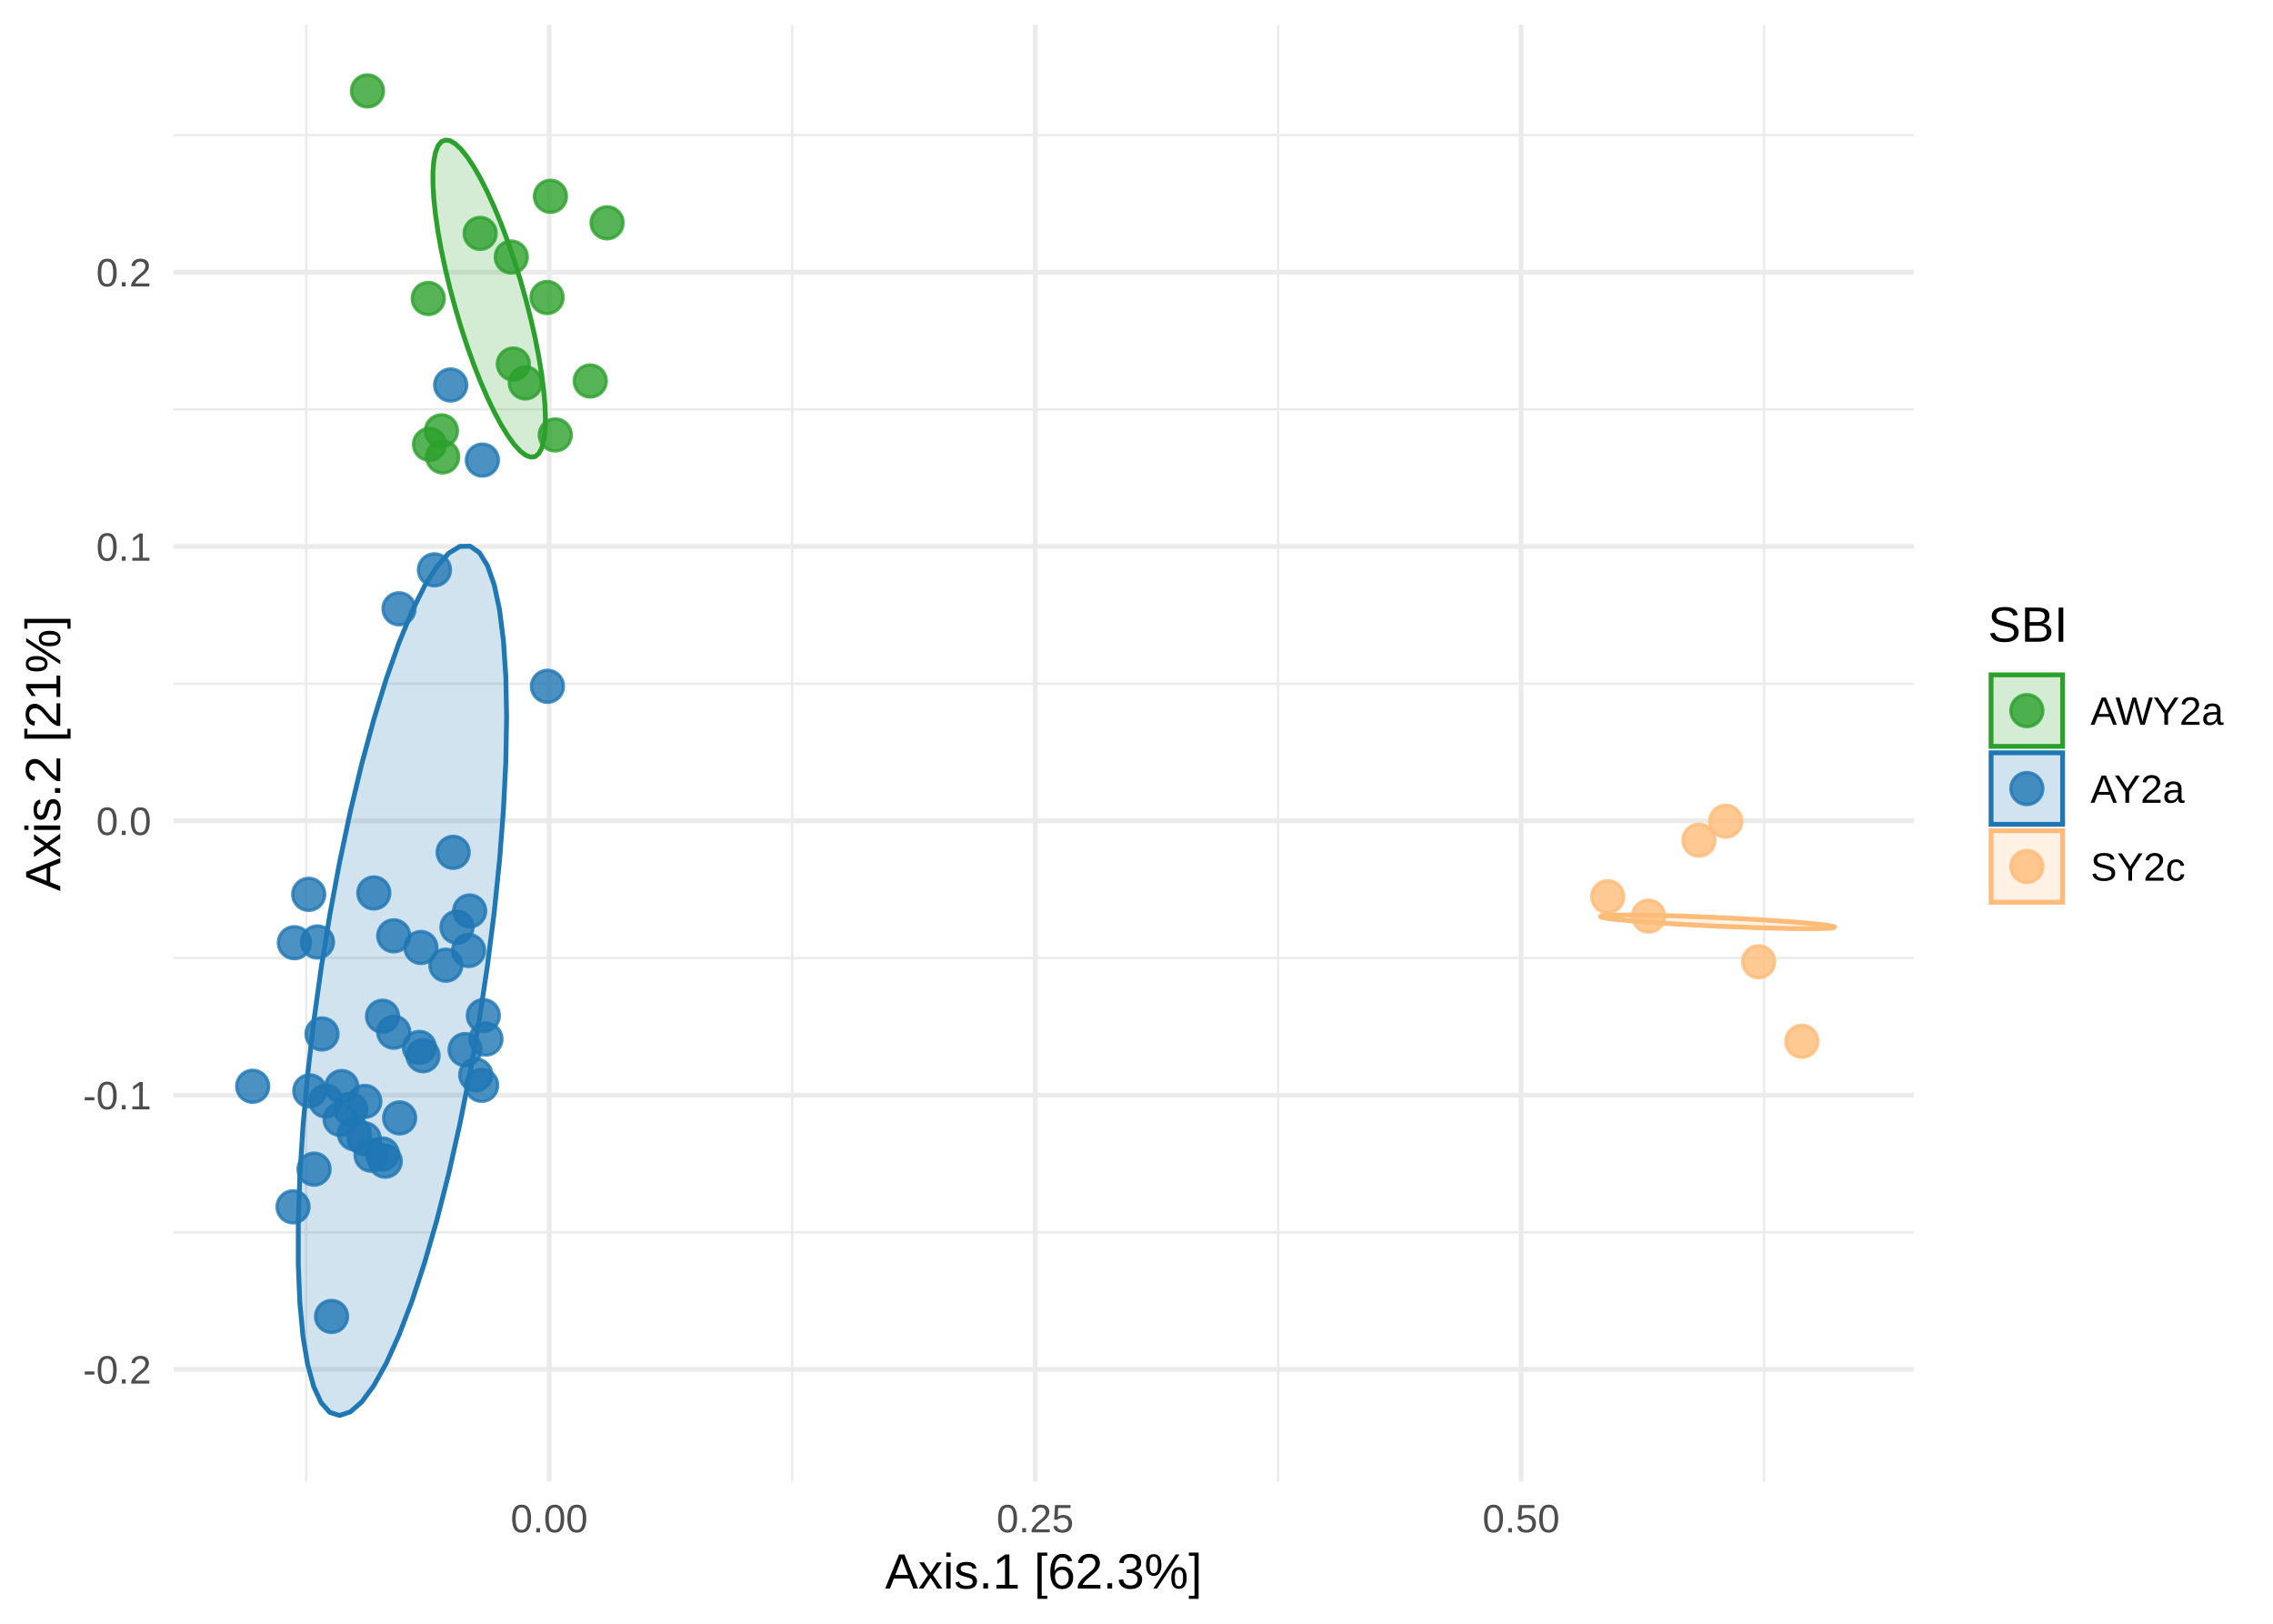
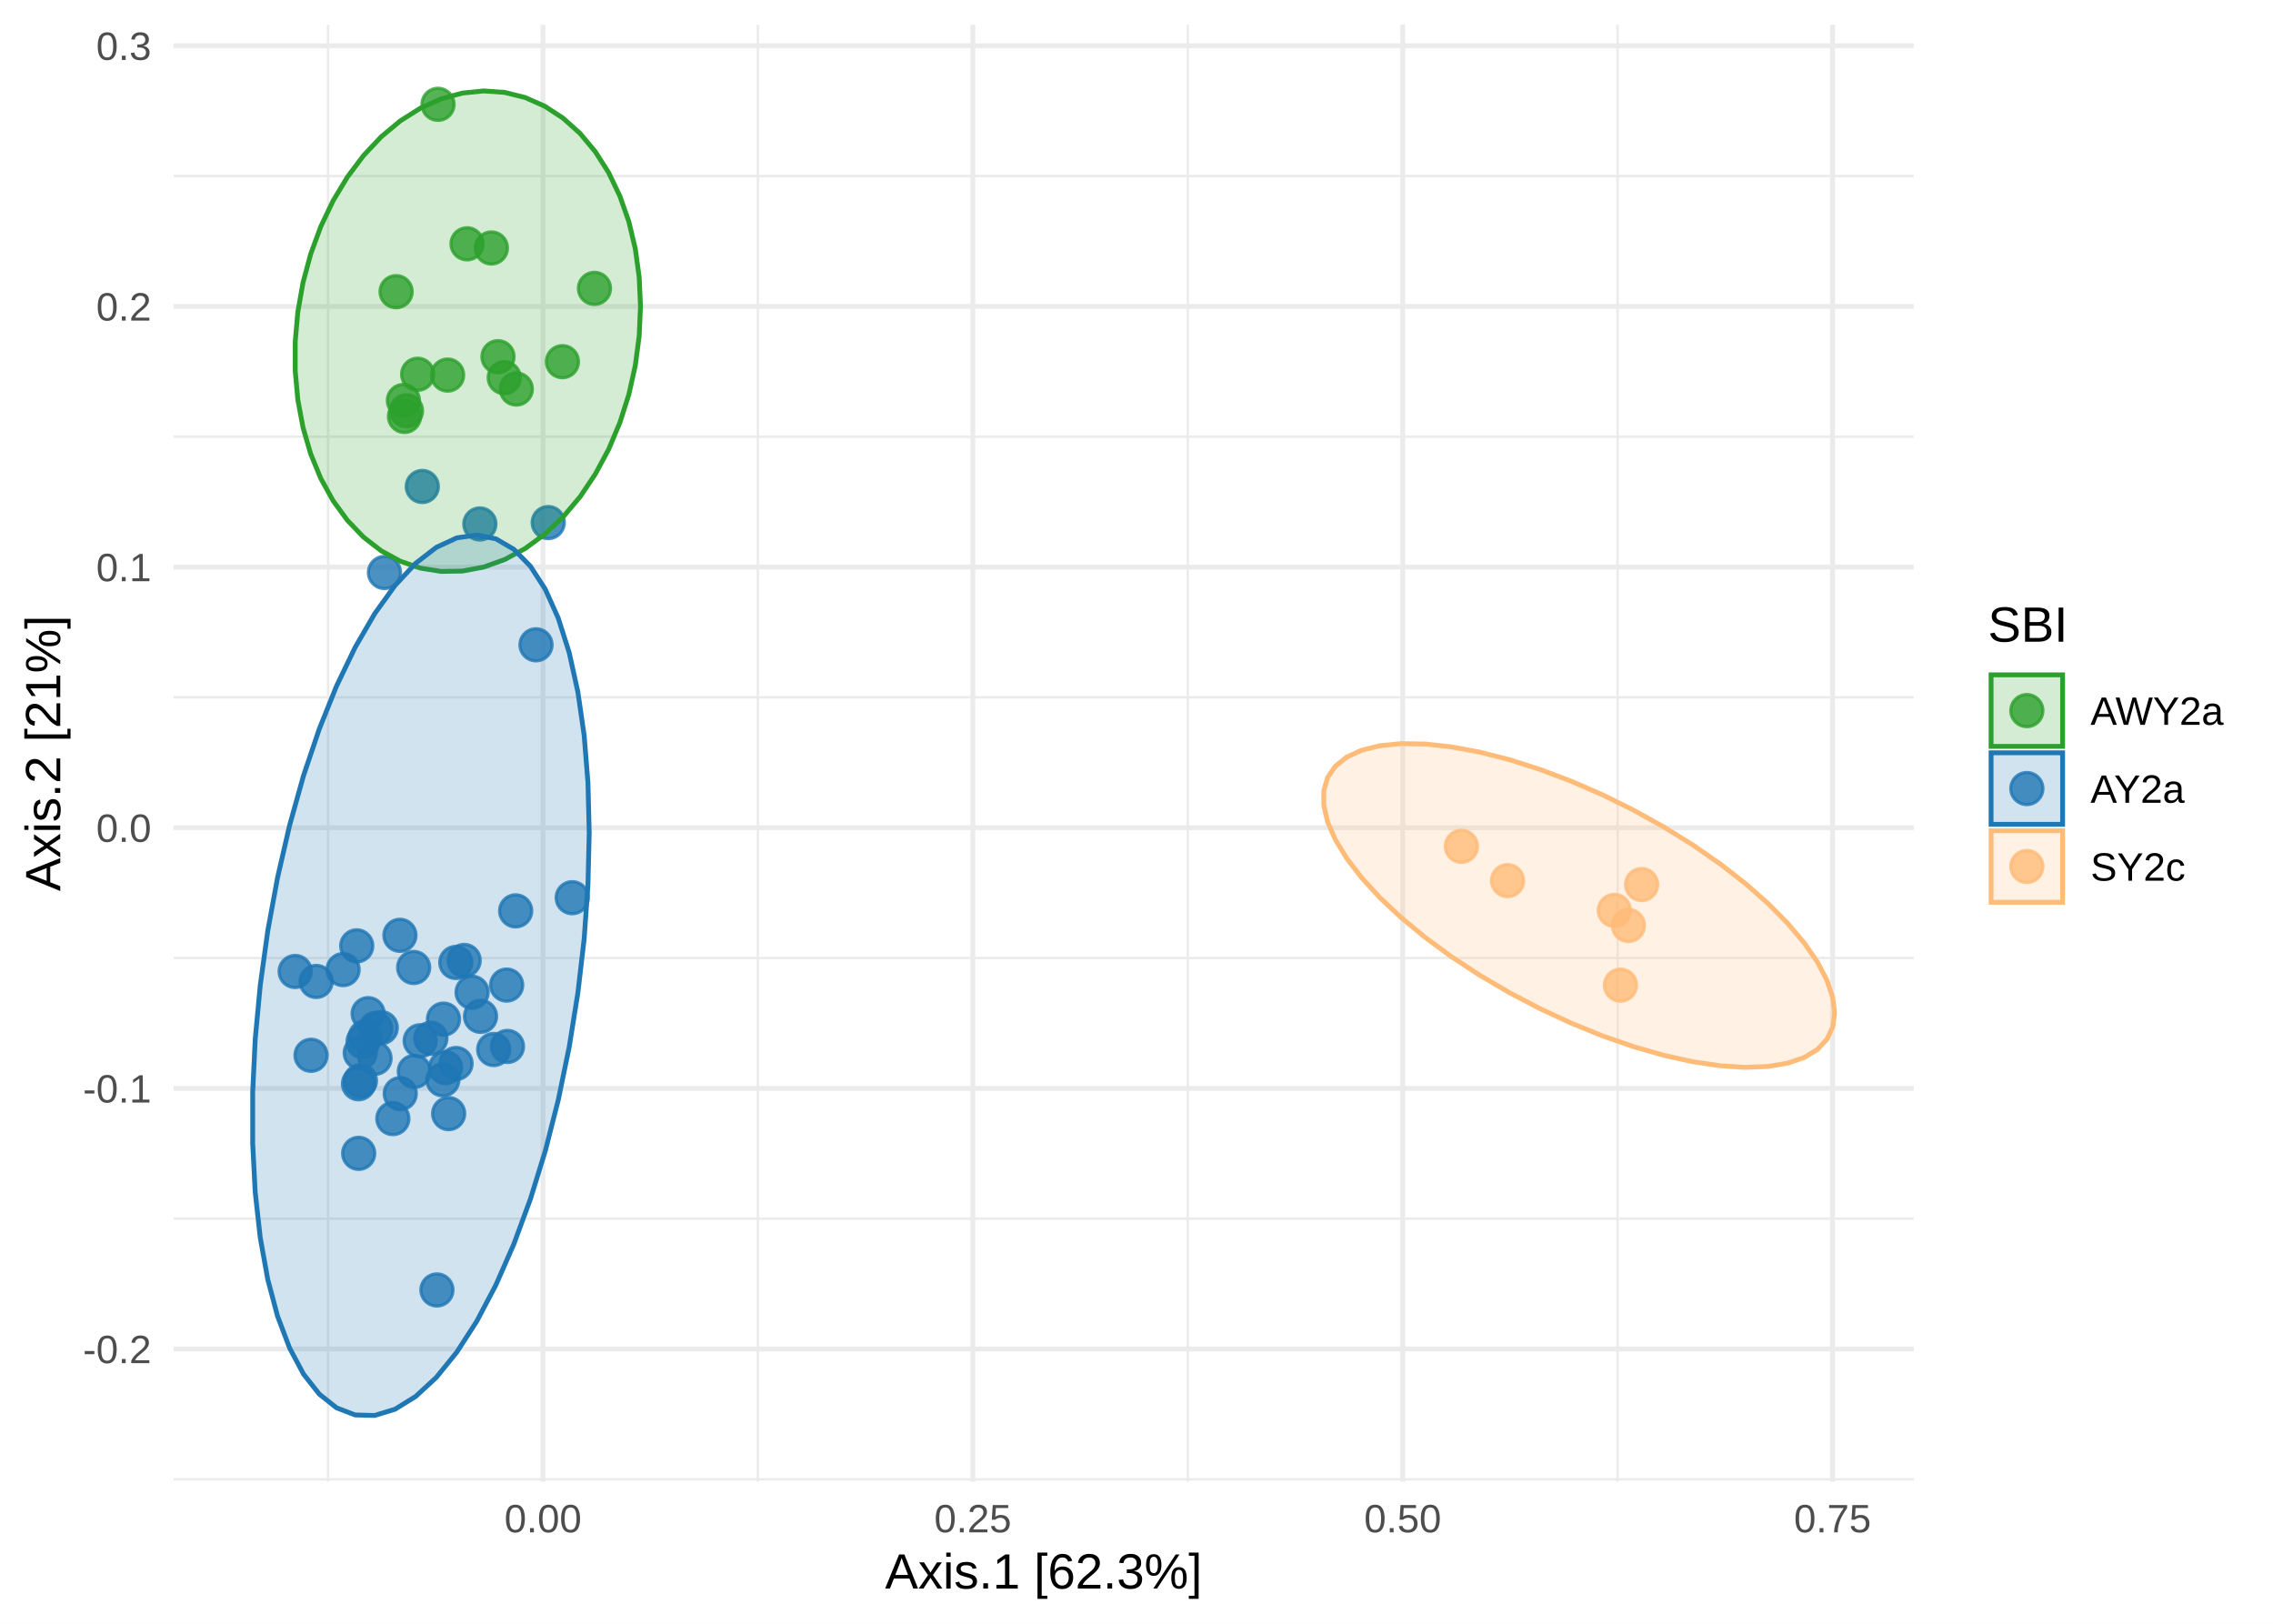
<svg xmlns="http://www.w3.org/2000/svg" width="504.00pt" height="360.00pt" viewBox="0 0 504.00 360.00">
  <g class="svglite">
    <defs>
      <style type="text/css">
    .svglite line, .svglite polyline, .svglite polygon, .svglite path, .svglite rect, .svglite circle {
      fill: none;
      stroke: #000000;
      stroke-linecap: round;
      stroke-linejoin: round;
      stroke-miterlimit: 10.00;
    }
    .svglite text {
      white-space: pre;
    }
    .svglite g.glyphgroup path {
      fill: inherit;
      stroke: none;
    }
  </style>
    </defs>
    <rect width="100%" height="100%" style="stroke: none; fill: #FFFFFF;" />
    <defs>
      <clipPath id="cpMC4wMHw1MDQuMDB8MC4wMHwzNjAuMDA=">
        <rect x="0.00" y="0.00" width="504.00" height="360.00" />
      </clipPath>
    </defs>
    <g clip-path="url(#cpMC4wMHw1MDQuMDB8MC4wMHwzNjAuMDA=)">
      <rect x="0.00" y="0.00" width="504.00" height="360.00" style="stroke-width: 1.07; stroke: none; fill: #FFFFFF;" />
    </g>
    <defs>
      <clipPath id="cpMzguNDl8NDI0LjM0fDUuNDh8MzI4LjUw">
        <rect x="38.49" y="5.48" width="385.86" height="323.02" />
      </clipPath>
    </defs>
    <g clip-path="url(#cpMzguNDl8NDI0LjM0fDUuNDh8MzI4LjUw)">
-       <polyline points="38.49,273.21 424.34,273.21 " style="stroke-width: 0.53; stroke: #EBEBEB; stroke-linecap: butt;" />
-       <polyline points="38.49,212.39 424.34,212.39 " style="stroke-width: 0.53; stroke: #EBEBEB; stroke-linecap: butt;" />
-       <polyline points="38.49,151.58 424.34,151.58 " style="stroke-width: 0.53; stroke: #EBEBEB; stroke-linecap: butt;" />
-       <polyline points="38.49,90.76 424.34,90.76 " style="stroke-width: 0.53; stroke: #EBEBEB; stroke-linecap: butt;" />
-       <polyline points="38.49,29.95 424.34,29.95 " style="stroke-width: 0.53; stroke: #EBEBEB; stroke-linecap: butt;" />
-       <polyline points="67.90,328.50 67.90,5.48 " style="stroke-width: 0.53; stroke: #EBEBEB; stroke-linecap: butt;" />
-       <polyline points="175.65,328.50 175.65,5.48 " style="stroke-width: 0.53; stroke: #EBEBEB; stroke-linecap: butt;" />
-       <polyline points="283.40,328.50 283.40,5.48 " style="stroke-width: 0.53; stroke: #EBEBEB; stroke-linecap: butt;" />
-       <polyline points="391.15,328.50 391.15,5.48 " style="stroke-width: 0.53; stroke: #EBEBEB; stroke-linecap: butt;" />
-       <polyline points="38.49,303.61 424.34,303.61 " style="stroke-width: 1.07; stroke: #EBEBEB; stroke-linecap: butt;" />
-       <polyline points="38.49,242.80 424.34,242.80 " style="stroke-width: 1.07; stroke: #EBEBEB; stroke-linecap: butt;" />
-       <polyline points="38.49,181.98 424.34,181.98 " style="stroke-width: 1.07; stroke: #EBEBEB; stroke-linecap: butt;" />
-       <polyline points="38.49,121.17 424.34,121.17 " style="stroke-width: 1.07; stroke: #EBEBEB; stroke-linecap: butt;" />
-       <polyline points="38.49,60.35 424.34,60.35 " style="stroke-width: 1.07; stroke: #EBEBEB; stroke-linecap: butt;" />
-       <polyline points="121.78,328.50 121.78,5.48 " style="stroke-width: 1.07; stroke: #EBEBEB; stroke-linecap: butt;" />
-       <polyline points="229.53,328.50 229.53,5.48 " style="stroke-width: 1.07; stroke: #EBEBEB; stroke-linecap: butt;" />
-       <polyline points="337.28,328.50 337.28,5.48 " style="stroke-width: 1.07; stroke: #EBEBEB; stroke-linecap: butt;" />
-       <circle cx="116.48" cy="84.90" r="3.56" style="stroke-width: 0.71; stroke: #2CA02C; stroke-opacity: 0.80; fill: #2CA02C; fill-opacity: 0.80;" />
-       <circle cx="106.80" cy="240.63" r="3.56" style="stroke-width: 0.71; stroke: #1F77B4; stroke-opacity: 0.80; fill: #1F77B4; fill-opacity: 0.80;" />
-       <circle cx="107.75" cy="230.37" r="3.56" style="stroke-width: 0.71; stroke: #1F77B4; stroke-opacity: 0.80; fill: #1F77B4; fill-opacity: 0.80;" />
-       <circle cx="87.31" cy="207.48" r="3.56" style="stroke-width: 0.71; stroke: #1F77B4; stroke-opacity: 0.80; fill: #1F77B4; fill-opacity: 0.80;" />
-       <circle cx="87.31" cy="228.85" r="3.56" style="stroke-width: 0.71; stroke: #1F77B4; stroke-opacity: 0.80; fill: #1F77B4; fill-opacity: 0.80;" />
-       <circle cx="84.82" cy="225.31" r="3.56" style="stroke-width: 0.71; stroke: #1F77B4; stroke-opacity: 0.80; fill: #1F77B4; fill-opacity: 0.80;" />
-       <circle cx="130.88" cy="84.47" r="3.56" style="stroke-width: 0.71; stroke: #2CA02C; stroke-opacity: 0.80; fill: #2CA02C; fill-opacity: 0.80;" />
-       <circle cx="75.41" cy="248.18" r="3.56" style="stroke-width: 0.71; stroke: #1F77B4; stroke-opacity: 0.80; fill: #1F77B4; fill-opacity: 0.80;" />
-       <circle cx="68.69" cy="241.85" r="3.56" style="stroke-width: 0.71; stroke: #1F77B4; stroke-opacity: 0.80; fill: #1F77B4; fill-opacity: 0.80;" />
-       <circle cx="65.27" cy="209.01" r="3.56" style="stroke-width: 0.71; stroke: #1F77B4; stroke-opacity: 0.80; fill: #1F77B4; fill-opacity: 0.80;" />
-       <circle cx="121.30" cy="65.96" r="3.56" style="stroke-width: 0.71; stroke: #2CA02C; stroke-opacity: 0.80; fill: #2CA02C; fill-opacity: 0.80;" />
-       <circle cx="81.48" cy="20.16" r="3.56" style="stroke-width: 0.71; stroke: #2CA02C; stroke-opacity: 0.80; fill: #2CA02C; fill-opacity: 0.80;" />
-       <circle cx="97.88" cy="95.52" r="3.56" style="stroke-width: 0.71; stroke: #2CA02C; stroke-opacity: 0.80; fill: #2CA02C; fill-opacity: 0.80;" />
-       <circle cx="122.05" cy="43.52" r="3.56" style="stroke-width: 0.71; stroke: #2CA02C; stroke-opacity: 0.80; fill: #2CA02C; fill-opacity: 0.80;" />
-       <circle cx="98.15" cy="101.30" r="3.56" style="stroke-width: 0.71; stroke: #2CA02C; stroke-opacity: 0.80; fill: #2CA02C; fill-opacity: 0.80;" />
-       <circle cx="123.12" cy="96.43" r="3.56" style="stroke-width: 0.71; stroke: #2CA02C; stroke-opacity: 0.80; fill: #2CA02C; fill-opacity: 0.80;" />
-       <circle cx="94.96" cy="66.18" r="3.56" style="stroke-width: 0.71; stroke: #2CA02C; stroke-opacity: 0.80; fill: #2CA02C; fill-opacity: 0.80;" />
-       <circle cx="106.47" cy="51.75" r="3.56" style="stroke-width: 0.71; stroke: #2CA02C; stroke-opacity: 0.80; fill: #2CA02C; fill-opacity: 0.80;" />
-       <circle cx="93.00" cy="232.22" r="3.56" style="stroke-width: 0.71; stroke: #1F77B4; stroke-opacity: 0.80; fill: #1F77B4; fill-opacity: 0.80;" />
-       <circle cx="95.24" cy="98.52" r="3.56" style="stroke-width: 0.71; stroke: #2CA02C; stroke-opacity: 0.80; fill: #2CA02C; fill-opacity: 0.80;" />
-       <circle cx="82.89" cy="197.98" r="3.56" style="stroke-width: 0.71; stroke: #1F77B4; stroke-opacity: 0.80; fill: #1F77B4; fill-opacity: 0.80;" />
-       <circle cx="84.80" cy="255.85" r="3.56" style="stroke-width: 0.71; stroke: #1F77B4; stroke-opacity: 0.80; fill: #1F77B4; fill-opacity: 0.80;" />
-       <circle cx="64.98" cy="267.57" r="3.56" style="stroke-width: 0.71; stroke: #1F77B4; stroke-opacity: 0.80; fill: #1F77B4; fill-opacity: 0.80;" />
-       <circle cx="56.03" cy="240.84" r="3.56" style="stroke-width: 0.71; stroke: #1F77B4; stroke-opacity: 0.80; fill: #1F77B4; fill-opacity: 0.80;" />
-       <circle cx="68.45" cy="198.29" r="3.56" style="stroke-width: 0.71; stroke: #1F77B4; stroke-opacity: 0.80; fill: #1F77B4; fill-opacity: 0.80;" />
-       <circle cx="69.64" cy="259.21" r="3.56" style="stroke-width: 0.71; stroke: #1F77B4; stroke-opacity: 0.80; fill: #1F77B4; fill-opacity: 0.80;" />
-       <circle cx="107.17" cy="225.17" r="3.56" style="stroke-width: 0.71; stroke: #1F77B4; stroke-opacity: 0.80; fill: #1F77B4; fill-opacity: 0.80;" />
-       <circle cx="71.40" cy="229.24" r="3.56" style="stroke-width: 0.71; stroke: #1F77B4; stroke-opacity: 0.80; fill: #1F77B4; fill-opacity: 0.80;" />
-       <circle cx="93.80" cy="234.06" r="3.56" style="stroke-width: 0.71; stroke: #1F77B4; stroke-opacity: 0.80; fill: #1F77B4; fill-opacity: 0.80;" />
-       <circle cx="113.82" cy="80.71" r="3.56" style="stroke-width: 0.71; stroke: #2CA02C; stroke-opacity: 0.80; fill: #2CA02C; fill-opacity: 0.80;" />
-       <circle cx="101.33" cy="205.57" r="3.56" style="stroke-width: 0.71; stroke: #1F77B4; stroke-opacity: 0.80; fill: #1F77B4; fill-opacity: 0.80;" />
-       <circle cx="80.75" cy="252.46" r="3.56" style="stroke-width: 0.71; stroke: #1F77B4; stroke-opacity: 0.80; fill: #1F77B4; fill-opacity: 0.80;" />
-       <circle cx="80.90" cy="244.19" r="3.56" style="stroke-width: 0.71; stroke: #1F77B4; stroke-opacity: 0.80; fill: #1F77B4; fill-opacity: 0.80;" />
-       <circle cx="98.86" cy="213.99" r="3.56" style="stroke-width: 0.71; stroke: #1F77B4; stroke-opacity: 0.80; fill: #1F77B4; fill-opacity: 0.80;" />
-       <circle cx="72.23" cy="244.10" r="3.56" style="stroke-width: 0.71; stroke: #1F77B4; stroke-opacity: 0.80; fill: #1F77B4; fill-opacity: 0.80;" />
-       <circle cx="103.90" cy="210.74" r="3.56" style="stroke-width: 0.71; stroke: #1F77B4; stroke-opacity: 0.80; fill: #1F77B4; fill-opacity: 0.80;" />
-       <circle cx="73.52" cy="291.87" r="3.56" style="stroke-width: 0.71; stroke: #1F77B4; stroke-opacity: 0.80; fill: #1F77B4; fill-opacity: 0.80;" />
-       <circle cx="134.61" cy="49.40" r="3.56" style="stroke-width: 0.71; stroke: #2CA02C; stroke-opacity: 0.80; fill: #2CA02C; fill-opacity: 0.80;" />
-       <circle cx="121.38" cy="152.16" r="3.56" style="stroke-width: 0.71; stroke: #1F77B4; stroke-opacity: 0.80; fill: #1F77B4; fill-opacity: 0.80;" />
-       <circle cx="106.96" cy="102.01" r="3.56" style="stroke-width: 0.71; stroke: #1F77B4; stroke-opacity: 0.80; fill: #1F77B4; fill-opacity: 0.80;" />
-       <circle cx="96.33" cy="126.34" r="3.56" style="stroke-width: 0.71; stroke: #1F77B4; stroke-opacity: 0.80; fill: #1F77B4; fill-opacity: 0.80;" />
-       <circle cx="88.48" cy="134.98" r="3.56" style="stroke-width: 0.71; stroke: #1F77B4; stroke-opacity: 0.80; fill: #1F77B4; fill-opacity: 0.80;" />
-       <circle cx="382.65" cy="182.08" r="3.56" style="stroke-width: 0.71; stroke: #FFBB78; stroke-opacity: 0.80; fill: #FFBB78; fill-opacity: 0.80;" />
-       <circle cx="99.93" cy="85.36" r="3.56" style="stroke-width: 0.71; stroke: #1F77B4; stroke-opacity: 0.80; fill: #1F77B4; fill-opacity: 0.80;" />
-       <circle cx="100.48" cy="188.97" r="3.56" style="stroke-width: 0.71; stroke: #1F77B4; stroke-opacity: 0.80; fill: #1F77B4; fill-opacity: 0.80;" />
-       <circle cx="356.49" cy="198.81" r="3.56" style="stroke-width: 0.71; stroke: #FFBB78; stroke-opacity: 0.80; fill: #FFBB78; fill-opacity: 0.80;" />
-       <circle cx="365.54" cy="203.12" r="3.56" style="stroke-width: 0.71; stroke: #FFBB78; stroke-opacity: 0.80; fill: #FFBB78; fill-opacity: 0.80;" />
-       <circle cx="399.53" cy="230.87" r="3.56" style="stroke-width: 0.71; stroke: #FFBB78; stroke-opacity: 0.80; fill: #FFBB78; fill-opacity: 0.80;" />
-       <circle cx="376.71" cy="186.28" r="3.56" style="stroke-width: 0.71; stroke: #FFBB78; stroke-opacity: 0.80; fill: #FFBB78; fill-opacity: 0.80;" />
-       <circle cx="389.95" cy="213.23" r="3.56" style="stroke-width: 0.71; stroke: #FFBB78; stroke-opacity: 0.80; fill: #FFBB78; fill-opacity: 0.80;" />
-       <circle cx="88.61" cy="247.85" r="3.56" style="stroke-width: 0.71; stroke: #1F77B4; stroke-opacity: 0.80; fill: #1F77B4; fill-opacity: 0.80;" />
-       <circle cx="82.28" cy="256.12" r="3.56" style="stroke-width: 0.71; stroke: #1F77B4; stroke-opacity: 0.80; fill: #1F77B4; fill-opacity: 0.80;" />
-       <circle cx="78.58" cy="251.38" r="3.56" style="stroke-width: 0.71; stroke: #1F77B4; stroke-opacity: 0.80; fill: #1F77B4; fill-opacity: 0.80;" />
-       <circle cx="103.13" cy="232.71" r="3.56" style="stroke-width: 0.71; stroke: #1F77B4; stroke-opacity: 0.80; fill: #1F77B4; fill-opacity: 0.80;" />
-       <circle cx="104.14" cy="201.97" r="3.56" style="stroke-width: 0.71; stroke: #1F77B4; stroke-opacity: 0.80; fill: #1F77B4; fill-opacity: 0.80;" />
-       <circle cx="75.78" cy="240.90" r="3.56" style="stroke-width: 0.71; stroke: #1F77B4; stroke-opacity: 0.80; fill: #1F77B4; fill-opacity: 0.80;" />
-       <circle cx="70.40" cy="208.85" r="3.56" style="stroke-width: 0.71; stroke: #1F77B4; stroke-opacity: 0.80; fill: #1F77B4; fill-opacity: 0.80;" />
-       <circle cx="85.42" cy="257.45" r="3.56" style="stroke-width: 0.71; stroke: #1F77B4; stroke-opacity: 0.80; fill: #1F77B4; fill-opacity: 0.80;" />
-       <circle cx="93.33" cy="210.07" r="3.56" style="stroke-width: 0.71; stroke: #1F77B4; stroke-opacity: 0.80; fill: #1F77B4; fill-opacity: 0.80;" />
-       <circle cx="105.49" cy="238.32" r="3.56" style="stroke-width: 0.71; stroke: #1F77B4; stroke-opacity: 0.80; fill: #1F77B4; fill-opacity: 0.80;" />
-       <circle cx="113.36" cy="56.99" r="3.56" style="stroke-width: 0.71; stroke: #2CA02C; stroke-opacity: 0.80; fill: #2CA02C; fill-opacity: 0.80;" />
-       <circle cx="77.77" cy="245.94" r="3.56" style="stroke-width: 0.71; stroke: #1F77B4; stroke-opacity: 0.80; fill: #1F77B4; fill-opacity: 0.80;" />
-       <polygon points="120.94,92.98 120.85,89.98 120.56,86.61 120.10,82.94 119.45,79.01 118.65,74.89 117.68,70.63 116.58,66.31 115.35,61.99 114.02,57.73 112.61,53.60 111.13,49.66 109.61,45.97 108.07,42.59 106.54,39.57 105.04,36.95 103.59,34.77 102.22,33.07 100.94,31.87 99.77,31.19 98.74,31.05 97.85,31.43 97.12,32.34 96.57,33.77 96.19,35.69 96.00,38.07 96.00,40.88 96.19,44.07 96.57,47.59 97.12,51.40 97.85,55.43 98.74,59.63 99.77,63.93 100.94,68.26 102.22,72.55 103.59,76.76 105.04,80.80 106.54,84.62 108.07,88.16 109.61,91.37 111.13,94.20 112.61,96.60 114.02,98.55 115.35,100.00 116.58,100.94 117.68,101.35 118.65,101.23 119.45,100.58 120.10,99.41 120.56,97.73 120.85,95.58 120.94,92.98 " style="stroke-width: 1.07; stroke: #2CA02C; stroke-linecap: butt; fill: #2CA02C; fill-opacity: 0.20;" />
-       <polygon points="112.33,159.02 112.16,150.03 111.63,142.06 110.77,135.22 109.58,129.64 108.08,125.38 106.30,122.52 104.25,121.10 101.98,121.14 99.52,122.63 96.90,125.56 94.16,129.89 91.35,135.54 88.50,142.43 85.67,150.45 82.89,159.49 80.20,169.41 77.65,180.06 75.28,191.27 73.12,202.88 71.20,214.70 69.56,226.57 68.21,238.30 67.18,249.71 66.49,260.63 66.14,270.90 66.14,280.35 66.49,288.85 67.18,296.27 68.21,302.49 69.56,307.42 71.20,310.98 73.12,313.13 75.28,313.82 77.65,313.05 80.20,310.84 82.89,307.20 85.67,302.21 88.50,295.92 91.35,288.45 94.16,279.90 96.90,270.40 99.52,260.10 101.98,249.15 104.25,237.72 106.30,225.98 108.08,214.11 109.58,202.29 110.77,190.70 111.63,179.51 112.16,168.90 112.33,159.02 " style="stroke-width: 1.07; stroke: #1F77B4; stroke-linecap: butt; fill: #1F77B4; fill-opacity: 0.20;" />
-       <polygon points="406.80,205.55 406.61,205.43 406.02,205.29 405.05,205.13 403.71,204.96 402.03,204.79 400.02,204.61 397.73,204.42 395.18,204.23 392.41,204.05 389.46,203.87 386.38,203.70 383.22,203.54 380.03,203.39 376.84,203.26 373.72,203.14 370.70,203.04 367.84,202.97 365.17,202.91 362.74,202.88 360.59,202.87 358.74,202.88 357.23,202.92 356.07,202.97 355.29,203.05 354.90,203.15 354.90,203.27 355.29,203.40 356.07,203.55 357.23,203.71 358.74,203.88 360.59,204.06 362.74,204.25 365.17,204.43 367.84,204.62 370.70,204.80 373.72,204.98 376.84,205.14 380.03,205.30 383.22,205.44 386.38,205.56 389.46,205.67 392.41,205.76 395.18,205.82 397.73,205.87 400.02,205.89 402.03,205.89 403.71,205.87 405.05,205.82 406.02,205.75 406.61,205.66 406.80,205.55 " style="stroke-width: 1.07; stroke: #FFBB78; stroke-linecap: butt; fill: #FFBB78; fill-opacity: 0.20;" />
+       <polyline points="38.49,327.98 424.34,327.98 " style="stroke-width: 0.53; stroke: #EBEBEB; stroke-linecap: butt;" />
+       <polyline points="38.49,270.19 424.34,270.19 " style="stroke-width: 0.53; stroke: #EBEBEB; stroke-linecap: butt;" />
+       <polyline points="38.49,212.40 424.34,212.40 " style="stroke-width: 0.53; stroke: #EBEBEB; stroke-linecap: butt;" />
+       <polyline points="38.49,154.61 424.34,154.61 " style="stroke-width: 0.53; stroke: #EBEBEB; stroke-linecap: butt;" />
+       <polyline points="38.49,96.82 424.34,96.82 " style="stroke-width: 0.53; stroke: #EBEBEB; stroke-linecap: butt;" />
+       <polyline points="38.49,39.03 424.34,39.03 " style="stroke-width: 0.53; stroke: #EBEBEB; stroke-linecap: butt;" />
+       <polyline points="72.74,328.50 72.74,5.48 " style="stroke-width: 0.53; stroke: #EBEBEB; stroke-linecap: butt;" />
+       <polyline points="168.05,328.50 168.05,5.48 " style="stroke-width: 0.53; stroke: #EBEBEB; stroke-linecap: butt;" />
+       <polyline points="263.37,328.50 263.37,5.48 " style="stroke-width: 0.53; stroke: #EBEBEB; stroke-linecap: butt;" />
+       <polyline points="358.68,328.50 358.68,5.48 " style="stroke-width: 0.53; stroke: #EBEBEB; stroke-linecap: butt;" />
+       <polyline points="38.49,299.08 424.34,299.08 " style="stroke-width: 1.07; stroke: #EBEBEB; stroke-linecap: butt;" />
+       <polyline points="38.49,241.30 424.34,241.30 " style="stroke-width: 1.07; stroke: #EBEBEB; stroke-linecap: butt;" />
+       <polyline points="38.49,183.51 424.34,183.51 " style="stroke-width: 1.07; stroke: #EBEBEB; stroke-linecap: butt;" />
+       <polyline points="38.49,125.72 424.34,125.72 " style="stroke-width: 1.07; stroke: #EBEBEB; stroke-linecap: butt;" />
+       <polyline points="38.49,67.93 424.34,67.93 " style="stroke-width: 1.07; stroke: #EBEBEB; stroke-linecap: butt;" />
+       <polyline points="38.49,10.14 424.34,10.14 " style="stroke-width: 1.07; stroke: #EBEBEB; stroke-linecap: butt;" />
+       <polyline points="120.40,328.50 120.40,5.48 " style="stroke-width: 1.07; stroke: #EBEBEB; stroke-linecap: butt;" />
+       <polyline points="215.71,328.50 215.71,5.48 " style="stroke-width: 1.07; stroke: #EBEBEB; stroke-linecap: butt;" />
+       <polyline points="311.03,328.50 311.03,5.48 " style="stroke-width: 1.07; stroke: #EBEBEB; stroke-linecap: butt;" />
+       <polyline points="406.34,328.50 406.34,5.48 " style="stroke-width: 1.07; stroke: #EBEBEB; stroke-linecap: butt;" />
+       <circle cx="131.81" cy="63.94" r="3.56" style="stroke-width: 0.71; stroke: #2CA02C; stroke-opacity: 0.80; fill: #2CA02C; fill-opacity: 0.80;" />
+       <circle cx="104.68" cy="220.00" r="3.56" style="stroke-width: 0.71; stroke: #1F77B4; stroke-opacity: 0.80; fill: #1F77B4; fill-opacity: 0.80;" />
+       <circle cx="93.17" cy="230.75" r="3.56" style="stroke-width: 0.71; stroke: #1F77B4; stroke-opacity: 0.80; fill: #1F77B4; fill-opacity: 0.80;" />
+       <circle cx="95.54" cy="230.19" r="3.56" style="stroke-width: 0.71; stroke: #1F77B4; stroke-opacity: 0.80; fill: #1F77B4; fill-opacity: 0.80;" />
+       <circle cx="79.49" cy="240.28" r="3.56" style="stroke-width: 0.71; stroke: #1F77B4; stroke-opacity: 0.80; fill: #1F77B4; fill-opacity: 0.80;" />
+       <circle cx="79.92" cy="239.62" r="3.56" style="stroke-width: 0.71; stroke: #1F77B4; stroke-opacity: 0.80; fill: #1F77B4; fill-opacity: 0.80;" />
+       <circle cx="90.13" cy="91.08" r="3.56" style="stroke-width: 0.71; stroke: #2CA02C; stroke-opacity: 0.80; fill: #2CA02C; fill-opacity: 0.80;" />
+       <circle cx="91.87" cy="237.55" r="3.56" style="stroke-width: 0.71; stroke: #1F77B4; stroke-opacity: 0.80; fill: #1F77B4; fill-opacity: 0.80;" />
+       <circle cx="79.88" cy="233.45" r="3.56" style="stroke-width: 0.71; stroke: #1F77B4; stroke-opacity: 0.80; fill: #1F77B4; fill-opacity: 0.80;" />
+       <circle cx="65.45" cy="215.39" r="3.56" style="stroke-width: 0.71; stroke: #1F77B4; stroke-opacity: 0.80; fill: #1F77B4; fill-opacity: 0.80;" />
+       <circle cx="110.42" cy="79.09" r="3.56" style="stroke-width: 0.71; stroke: #2CA02C; stroke-opacity: 0.80; fill: #2CA02C; fill-opacity: 0.80;" />
+       <circle cx="97.12" cy="23.13" r="3.56" style="stroke-width: 0.71; stroke: #2CA02C; stroke-opacity: 0.80; fill: #2CA02C; fill-opacity: 0.80;" />
+       <circle cx="124.71" cy="80.19" r="3.56" style="stroke-width: 0.71; stroke: #2CA02C; stroke-opacity: 0.80; fill: #2CA02C; fill-opacity: 0.80;" />
+       <circle cx="89.69" cy="92.33" r="3.56" style="stroke-width: 0.71; stroke: #2CA02C; stroke-opacity: 0.80; fill: #2CA02C; fill-opacity: 0.80;" />
+       <circle cx="114.48" cy="86.25" r="3.56" style="stroke-width: 0.71; stroke: #2CA02C; stroke-opacity: 0.80; fill: #2CA02C; fill-opacity: 0.80;" />
+       <circle cx="99.25" cy="83.16" r="3.56" style="stroke-width: 0.71; stroke: #2CA02C; stroke-opacity: 0.80; fill: #2CA02C; fill-opacity: 0.80;" />
+       <circle cx="92.61" cy="82.98" r="3.56" style="stroke-width: 0.71; stroke: #2CA02C; stroke-opacity: 0.80; fill: #2CA02C; fill-opacity: 0.80;" />
+       <circle cx="89.45" cy="88.80" r="3.56" style="stroke-width: 0.71; stroke: #2CA02C; stroke-opacity: 0.80; fill: #2CA02C; fill-opacity: 0.80;" />
+       <circle cx="98.34" cy="225.95" r="3.56" style="stroke-width: 0.71; stroke: #1F77B4; stroke-opacity: 0.80; fill: #1F77B4; fill-opacity: 0.80;" />
+       <circle cx="87.83" cy="64.67" r="3.56" style="stroke-width: 0.71; stroke: #2CA02C; stroke-opacity: 0.80; fill: #2CA02C; fill-opacity: 0.80;" />
+       <circle cx="70.11" cy="217.60" r="3.56" style="stroke-width: 0.71; stroke: #1F77B4; stroke-opacity: 0.80; fill: #1F77B4; fill-opacity: 0.80;" />
+       <circle cx="101.07" cy="213.39" r="3.56" style="stroke-width: 0.71; stroke: #1F77B4; stroke-opacity: 0.80; fill: #1F77B4; fill-opacity: 0.80;" />
+       <circle cx="80.50" cy="230.99" r="3.56" style="stroke-width: 0.71; stroke: #1F77B4; stroke-opacity: 0.80; fill: #1F77B4; fill-opacity: 0.80;" />
+       <circle cx="79.53" cy="255.71" r="3.56" style="stroke-width: 0.71; stroke: #1F77B4; stroke-opacity: 0.80; fill: #1F77B4; fill-opacity: 0.80;" />
+       <circle cx="84.54" cy="227.84" r="3.56" style="stroke-width: 0.71; stroke: #1F77B4; stroke-opacity: 0.80; fill: #1F77B4; fill-opacity: 0.80;" />
+       <circle cx="98.79" cy="236.72" r="3.56" style="stroke-width: 0.71; stroke: #1F77B4; stroke-opacity: 0.80; fill: #1F77B4; fill-opacity: 0.80;" />
+       <circle cx="68.97" cy="233.97" r="3.56" style="stroke-width: 0.71; stroke: #1F77B4; stroke-opacity: 0.80; fill: #1F77B4; fill-opacity: 0.80;" />
+       <circle cx="87.11" cy="248.00" r="3.56" style="stroke-width: 0.71; stroke: #1F77B4; stroke-opacity: 0.80; fill: #1F77B4; fill-opacity: 0.80;" />
+       <circle cx="102.92" cy="212.94" r="3.56" style="stroke-width: 0.71; stroke: #1F77B4; stroke-opacity: 0.80; fill: #1F77B4; fill-opacity: 0.80;" />
+       <circle cx="111.81" cy="83.74" r="3.56" style="stroke-width: 0.71; stroke: #2CA02C; stroke-opacity: 0.80; fill: #2CA02C; fill-opacity: 0.80;" />
+       <circle cx="79.10" cy="209.71" r="3.56" style="stroke-width: 0.71; stroke: #1F77B4; stroke-opacity: 0.80; fill: #1F77B4; fill-opacity: 0.80;" />
+       <circle cx="83.16" cy="234.64" r="3.56" style="stroke-width: 0.71; stroke: #1F77B4; stroke-opacity: 0.80; fill: #1F77B4; fill-opacity: 0.80;" />
+       <circle cx="80.98" cy="229.90" r="3.56" style="stroke-width: 0.71; stroke: #1F77B4; stroke-opacity: 0.80; fill: #1F77B4; fill-opacity: 0.80;" />
+       <circle cx="114.34" cy="201.95" r="3.56" style="stroke-width: 0.71; stroke: #1F77B4; stroke-opacity: 0.80; fill: #1F77B4; fill-opacity: 0.80;" />
+       <circle cx="109.47" cy="232.69" r="3.56" style="stroke-width: 0.71; stroke: #1F77B4; stroke-opacity: 0.80; fill: #1F77B4; fill-opacity: 0.80;" />
+       <circle cx="101.12" cy="235.79" r="3.56" style="stroke-width: 0.71; stroke: #1F77B4; stroke-opacity: 0.80; fill: #1F77B4; fill-opacity: 0.80;" />
+       <circle cx="96.88" cy="286.00" r="3.56" style="stroke-width: 0.71; stroke: #1F77B4; stroke-opacity: 0.80; fill: #1F77B4; fill-opacity: 0.80;" />
+       <circle cx="103.56" cy="54.06" r="3.56" style="stroke-width: 0.71; stroke: #2CA02C; stroke-opacity: 0.80; fill: #2CA02C; fill-opacity: 0.80;" />
+       <circle cx="106.40" cy="116.17" r="3.56" style="stroke-width: 0.71; stroke: #1F77B4; stroke-opacity: 0.80; fill: #1F77B4; fill-opacity: 0.80;" />
+       <circle cx="85.25" cy="126.93" r="3.56" style="stroke-width: 0.71; stroke: #1F77B4; stroke-opacity: 0.80; fill: #1F77B4; fill-opacity: 0.80;" />
+       <circle cx="118.85" cy="142.96" r="3.56" style="stroke-width: 0.71; stroke: #1F77B4; stroke-opacity: 0.80; fill: #1F77B4; fill-opacity: 0.80;" />
+       <circle cx="121.56" cy="115.86" r="3.56" style="stroke-width: 0.71; stroke: #1F77B4; stroke-opacity: 0.80; fill: #1F77B4; fill-opacity: 0.80;" />
+       <circle cx="359.31" cy="218.42" r="3.56" style="stroke-width: 0.71; stroke: #FFBB78; stroke-opacity: 0.80; fill: #FFBB78; fill-opacity: 0.80;" />
+       <circle cx="93.64" cy="107.86" r="3.56" style="stroke-width: 0.71; stroke: #1F77B4; stroke-opacity: 0.80; fill: #1F77B4; fill-opacity: 0.80;" />
+       <circle cx="126.88" cy="199.03" r="3.56" style="stroke-width: 0.71; stroke: #1F77B4; stroke-opacity: 0.80; fill: #1F77B4; fill-opacity: 0.80;" />
+       <circle cx="324.05" cy="187.64" r="3.56" style="stroke-width: 0.71; stroke: #FFBB78; stroke-opacity: 0.80; fill: #FFBB78; fill-opacity: 0.80;" />
+       <circle cx="357.95" cy="201.85" r="3.56" style="stroke-width: 0.71; stroke: #FFBB78; stroke-opacity: 0.80; fill: #FFBB78; fill-opacity: 0.80;" />
+       <circle cx="364.00" cy="196.11" r="3.56" style="stroke-width: 0.71; stroke: #FFBB78; stroke-opacity: 0.80; fill: #FFBB78; fill-opacity: 0.80;" />
+       <circle cx="361.07" cy="205.19" r="3.56" style="stroke-width: 0.71; stroke: #FFBB78; stroke-opacity: 0.80; fill: #FFBB78; fill-opacity: 0.80;" />
+       <circle cx="334.28" cy="195.24" r="3.56" style="stroke-width: 0.71; stroke: #FFBB78; stroke-opacity: 0.80; fill: #FFBB78; fill-opacity: 0.80;" />
+       <circle cx="99.48" cy="246.90" r="3.56" style="stroke-width: 0.71; stroke: #1F77B4; stroke-opacity: 0.80; fill: #1F77B4; fill-opacity: 0.80;" />
+       <circle cx="81.63" cy="224.74" r="3.56" style="stroke-width: 0.71; stroke: #1F77B4; stroke-opacity: 0.80; fill: #1F77B4; fill-opacity: 0.80;" />
+       <circle cx="83.32" cy="228.02" r="3.56" style="stroke-width: 0.71; stroke: #1F77B4; stroke-opacity: 0.80; fill: #1F77B4; fill-opacity: 0.80;" />
+       <circle cx="112.52" cy="232.01" r="3.56" style="stroke-width: 0.71; stroke: #1F77B4; stroke-opacity: 0.80; fill: #1F77B4; fill-opacity: 0.80;" />
+       <circle cx="91.72" cy="214.50" r="3.56" style="stroke-width: 0.71; stroke: #1F77B4; stroke-opacity: 0.80; fill: #1F77B4; fill-opacity: 0.80;" />
+       <circle cx="88.68" cy="207.37" r="3.56" style="stroke-width: 0.71; stroke: #1F77B4; stroke-opacity: 0.80; fill: #1F77B4; fill-opacity: 0.80;" />
+       <circle cx="106.55" cy="225.33" r="3.56" style="stroke-width: 0.71; stroke: #1F77B4; stroke-opacity: 0.80; fill: #1F77B4; fill-opacity: 0.80;" />
+       <circle cx="88.75" cy="242.47" r="3.56" style="stroke-width: 0.71; stroke: #1F77B4; stroke-opacity: 0.80; fill: #1F77B4; fill-opacity: 0.80;" />
+       <circle cx="76.08" cy="214.97" r="3.56" style="stroke-width: 0.71; stroke: #1F77B4; stroke-opacity: 0.80; fill: #1F77B4; fill-opacity: 0.80;" />
+       <circle cx="112.34" cy="218.40" r="3.56" style="stroke-width: 0.71; stroke: #1F77B4; stroke-opacity: 0.80; fill: #1F77B4; fill-opacity: 0.80;" />
+       <circle cx="108.96" cy="54.98" r="3.56" style="stroke-width: 0.71; stroke: #2CA02C; stroke-opacity: 0.80; fill: #2CA02C; fill-opacity: 0.80;" />
+       <circle cx="98.20" cy="239.41" r="3.56" style="stroke-width: 0.71; stroke: #1F77B4; stroke-opacity: 0.80; fill: #1F77B4; fill-opacity: 0.80;" />
+       <polygon points="142.02,67.93 141.73,61.46 140.87,55.17 139.44,49.15 137.46,43.51 134.98,38.32 132.02,33.66 128.64,29.60 124.87,26.21 120.78,23.54 116.44,21.62 111.90,20.49 107.24,20.16 102.52,20.64 97.83,21.92 93.22,23.98 88.77,26.79 84.54,30.31 80.61,34.48 77.03,39.25 73.85,44.53 71.12,50.25 68.89,56.32 67.19,62.65 66.04,69.15 65.46,75.71 65.46,82.24 66.04,88.63 67.19,94.79 68.89,100.63 71.12,106.06 73.85,111.00 77.03,115.36 80.61,119.09 84.54,122.13 88.77,124.43 93.22,125.96 97.83,126.69 102.52,126.61 107.24,125.73 111.90,124.06 116.44,121.62 120.78,118.44 124.87,114.59 128.64,110.12 132.02,105.08 134.98,99.57 137.46,93.66 139.44,87.45 140.87,81.02 141.73,74.48 142.02,67.93 " style="stroke-width: 1.07; stroke: #2CA02C; stroke-linecap: butt; fill: #2CA02C; fill-opacity: 0.20;" />
+       <polygon points="130.65,184.65 130.37,173.53 129.53,163.06 128.13,153.40 126.21,144.70 123.79,137.07 120.91,130.65 117.60,125.53 113.93,121.78 109.95,119.46 105.72,118.62 101.29,119.25 96.75,121.35 92.15,124.90 87.57,129.83 83.08,136.06 78.75,143.52 74.63,152.08 70.80,161.61 67.30,171.97 64.21,183.00 61.55,194.54 59.37,206.40 57.71,218.42 56.59,230.40 56.03,242.17 56.03,253.55 56.59,264.36 57.71,274.45 59.37,283.65 61.55,291.83 64.21,298.86 67.30,304.65 70.80,309.09 74.63,312.13 78.75,313.71 83.08,313.82 87.57,312.45 92.15,309.62 96.75,305.38 101.29,299.78 105.72,292.92 109.95,284.90 113.93,275.84 117.60,265.87 120.91,255.16 123.79,243.85 126.21,232.13 128.13,220.16 129.53,208.14 130.37,196.24 130.65,184.65 " style="stroke-width: 1.07; stroke: #1F77B4; stroke-linecap: butt; fill: #1F77B4; fill-opacity: 0.20;" />
+       <polygon points="406.80,224.59 406.37,221.12 405.09,217.33 402.98,213.29 400.06,209.06 396.38,204.71 392.01,200.29 387.00,195.88 381.43,191.55 375.38,187.35 368.95,183.36 362.24,179.63 355.34,176.22 348.37,173.19 341.41,170.57 334.60,168.40 328.01,166.73 321.76,165.58 315.95,164.95 310.65,164.87 305.94,165.34 301.91,166.34 298.61,167.86 296.09,169.88 294.38,172.37 293.53,175.29 293.53,178.59 294.38,182.23 296.09,186.15 298.61,190.29 301.91,194.59 305.94,198.99 310.65,203.41 315.95,207.79 321.76,212.06 328.01,216.16 334.60,220.03 341.41,223.60 348.37,226.83 355.34,229.67 362.24,232.06 368.95,233.98 375.38,235.40 381.43,236.29 387.00,236.64 392.01,236.45 396.38,235.72 400.06,234.45 402.98,232.68 405.09,230.42 406.37,227.71 406.80,224.59 " style="stroke-width: 1.07; stroke: #FFBB78; stroke-linecap: butt; fill: #FFBB78; fill-opacity: 0.20;" />
    </g>
    <g clip-path="url(#cpMC4wMHw1MDQuMDB8MC4wMHwzNjAuMDA=)">
-       <text x="33.56" y="306.76" text-anchor="end" style="font-size: 8.80px;fill: #4D4D4D; font-family: &quot;Arial&quot;;" textLength="15.14px" lengthAdjust="spacingAndGlyphs">-0.2</text>
-       <text x="33.56" y="245.95" text-anchor="end" style="font-size: 8.80px;fill: #4D4D4D; font-family: &quot;Arial&quot;;" textLength="15.14px" lengthAdjust="spacingAndGlyphs">-0.1</text>
-       <text x="33.56" y="185.13" text-anchor="end" style="font-size: 8.80px;fill: #4D4D4D; font-family: &quot;Arial&quot;;" textLength="12.22px" lengthAdjust="spacingAndGlyphs">0.0</text>
-       <text x="33.56" y="124.32" text-anchor="end" style="font-size: 8.80px;fill: #4D4D4D; font-family: &quot;Arial&quot;;" textLength="12.22px" lengthAdjust="spacingAndGlyphs">0.1</text>
-       <text x="33.56" y="63.50" text-anchor="end" style="font-size: 8.80px;fill: #4D4D4D; font-family: &quot;Arial&quot;;" textLength="12.22px" lengthAdjust="spacingAndGlyphs">0.2</text>
-       <text x="121.78" y="339.74" text-anchor="middle" style="font-size: 8.80px;fill: #4D4D4D; font-family: &quot;Arial&quot;;" textLength="17.11px" lengthAdjust="spacingAndGlyphs">0.00</text>
-       <text x="229.53" y="339.74" text-anchor="middle" style="font-size: 8.80px;fill: #4D4D4D; font-family: &quot;Arial&quot;;" textLength="17.11px" lengthAdjust="spacingAndGlyphs">0.25</text>
-       <text x="337.28" y="339.74" text-anchor="middle" style="font-size: 8.80px;fill: #4D4D4D; font-family: &quot;Arial&quot;;" textLength="17.11px" lengthAdjust="spacingAndGlyphs">0.50</text>
+       <text x="33.56" y="302.23" text-anchor="end" style="font-size: 8.80px;fill: #4D4D4D; font-family: &quot;Arial&quot;;" textLength="15.14px" lengthAdjust="spacingAndGlyphs">-0.2</text>
+       <text x="33.56" y="244.45" text-anchor="end" style="font-size: 8.80px;fill: #4D4D4D; font-family: &quot;Arial&quot;;" textLength="15.14px" lengthAdjust="spacingAndGlyphs">-0.1</text>
+       <text x="33.56" y="186.66" text-anchor="end" style="font-size: 8.80px;fill: #4D4D4D; font-family: &quot;Arial&quot;;" textLength="12.22px" lengthAdjust="spacingAndGlyphs">0.0</text>
+       <text x="33.56" y="128.87" text-anchor="end" style="font-size: 8.80px;fill: #4D4D4D; font-family: &quot;Arial&quot;;" textLength="12.22px" lengthAdjust="spacingAndGlyphs">0.1</text>
+       <text x="33.56" y="71.08" text-anchor="end" style="font-size: 8.80px;fill: #4D4D4D; font-family: &quot;Arial&quot;;" textLength="12.22px" lengthAdjust="spacingAndGlyphs">0.2</text>
+       <text x="33.56" y="13.29" text-anchor="end" style="font-size: 8.80px;fill: #4D4D4D; font-family: &quot;Arial&quot;;" textLength="12.22px" lengthAdjust="spacingAndGlyphs">0.3</text>
+       <text x="120.40" y="339.74" text-anchor="middle" style="font-size: 8.80px;fill: #4D4D4D; font-family: &quot;Arial&quot;;" textLength="17.11px" lengthAdjust="spacingAndGlyphs">0.00</text>
+       <text x="215.71" y="339.74" text-anchor="middle" style="font-size: 8.80px;fill: #4D4D4D; font-family: &quot;Arial&quot;;" textLength="17.11px" lengthAdjust="spacingAndGlyphs">0.25</text>
+       <text x="311.03" y="339.74" text-anchor="middle" style="font-size: 8.80px;fill: #4D4D4D; font-family: &quot;Arial&quot;;" textLength="17.11px" lengthAdjust="spacingAndGlyphs">0.50</text>
+       <text x="406.34" y="339.74" text-anchor="middle" style="font-size: 8.80px;fill: #4D4D4D; font-family: &quot;Arial&quot;;" textLength="17.11px" lengthAdjust="spacingAndGlyphs">0.75</text>
      <text x="231.41" y="352.20" text-anchor="middle" style="font-size: 11.00px; font-family: &quot;Arial&quot;;" textLength="70.38px" lengthAdjust="spacingAndGlyphs">Axis.1 [62.3%]</text>
      <text transform="translate(13.36,166.99) rotate(-90)" text-anchor="middle" style="font-size: 11.00px; font-family: &quot;Arial&quot;;" textLength="61.19px" lengthAdjust="spacingAndGlyphs">Axis.2 [21%]</text>
      <text x="440.78" y="142.27" style="font-size: 11.00px; font-family: &quot;Arial&quot;;" textLength="17.75px" lengthAdjust="spacingAndGlyphs">SBI</text>
      <circle cx="449.42" cy="157.55" r="3.56" style="stroke-width: 0.71; stroke: #2CA02C; stroke-opacity: 0.80; fill: #2CA02C; fill-opacity: 0.80;" />
      <rect x="441.49" y="149.62" width="15.86" height="15.86" style="stroke-width: 1.07; stroke: #2CA02C; stroke-linecap: butt; stroke-linejoin: miter; fill: #2CA02C; fill-opacity: 0.20;" />
      <circle cx="449.42" cy="174.83" r="3.56" style="stroke-width: 0.71; stroke: #1F77B4; stroke-opacity: 0.80; fill: #1F77B4; fill-opacity: 0.80;" />
      <rect x="441.49" y="166.90" width="15.86" height="15.86" style="stroke-width: 1.07; stroke: #1F77B4; stroke-linecap: butt; stroke-linejoin: miter; fill: #1F77B4; fill-opacity: 0.20;" />
      <circle cx="449.42" cy="192.11" r="3.56" style="stroke-width: 0.71; stroke: #FFBB78; stroke-opacity: 0.80; fill: #FFBB78; fill-opacity: 0.80;" />
      <rect x="441.49" y="184.18" width="15.86" height="15.86" style="stroke-width: 1.07; stroke: #FFBB78; stroke-linecap: butt; stroke-linejoin: miter; fill: #FFBB78; fill-opacity: 0.20;" />
      <text x="463.54" y="160.70" style="font-size: 8.80px; font-family: &quot;Arial&quot;;" textLength="29.50px" lengthAdjust="spacingAndGlyphs">AWY2a</text>
      <text x="463.54" y="177.98" style="font-size: 8.80px; font-family: &quot;Arial&quot;;" textLength="20.88px" lengthAdjust="spacingAndGlyphs">AY2a</text>
      <text x="463.54" y="195.26" style="font-size: 8.80px; font-family: &quot;Arial&quot;;" textLength="21.05px" lengthAdjust="spacingAndGlyphs">SY2c</text>
    </g>
  </g>
</svg>
